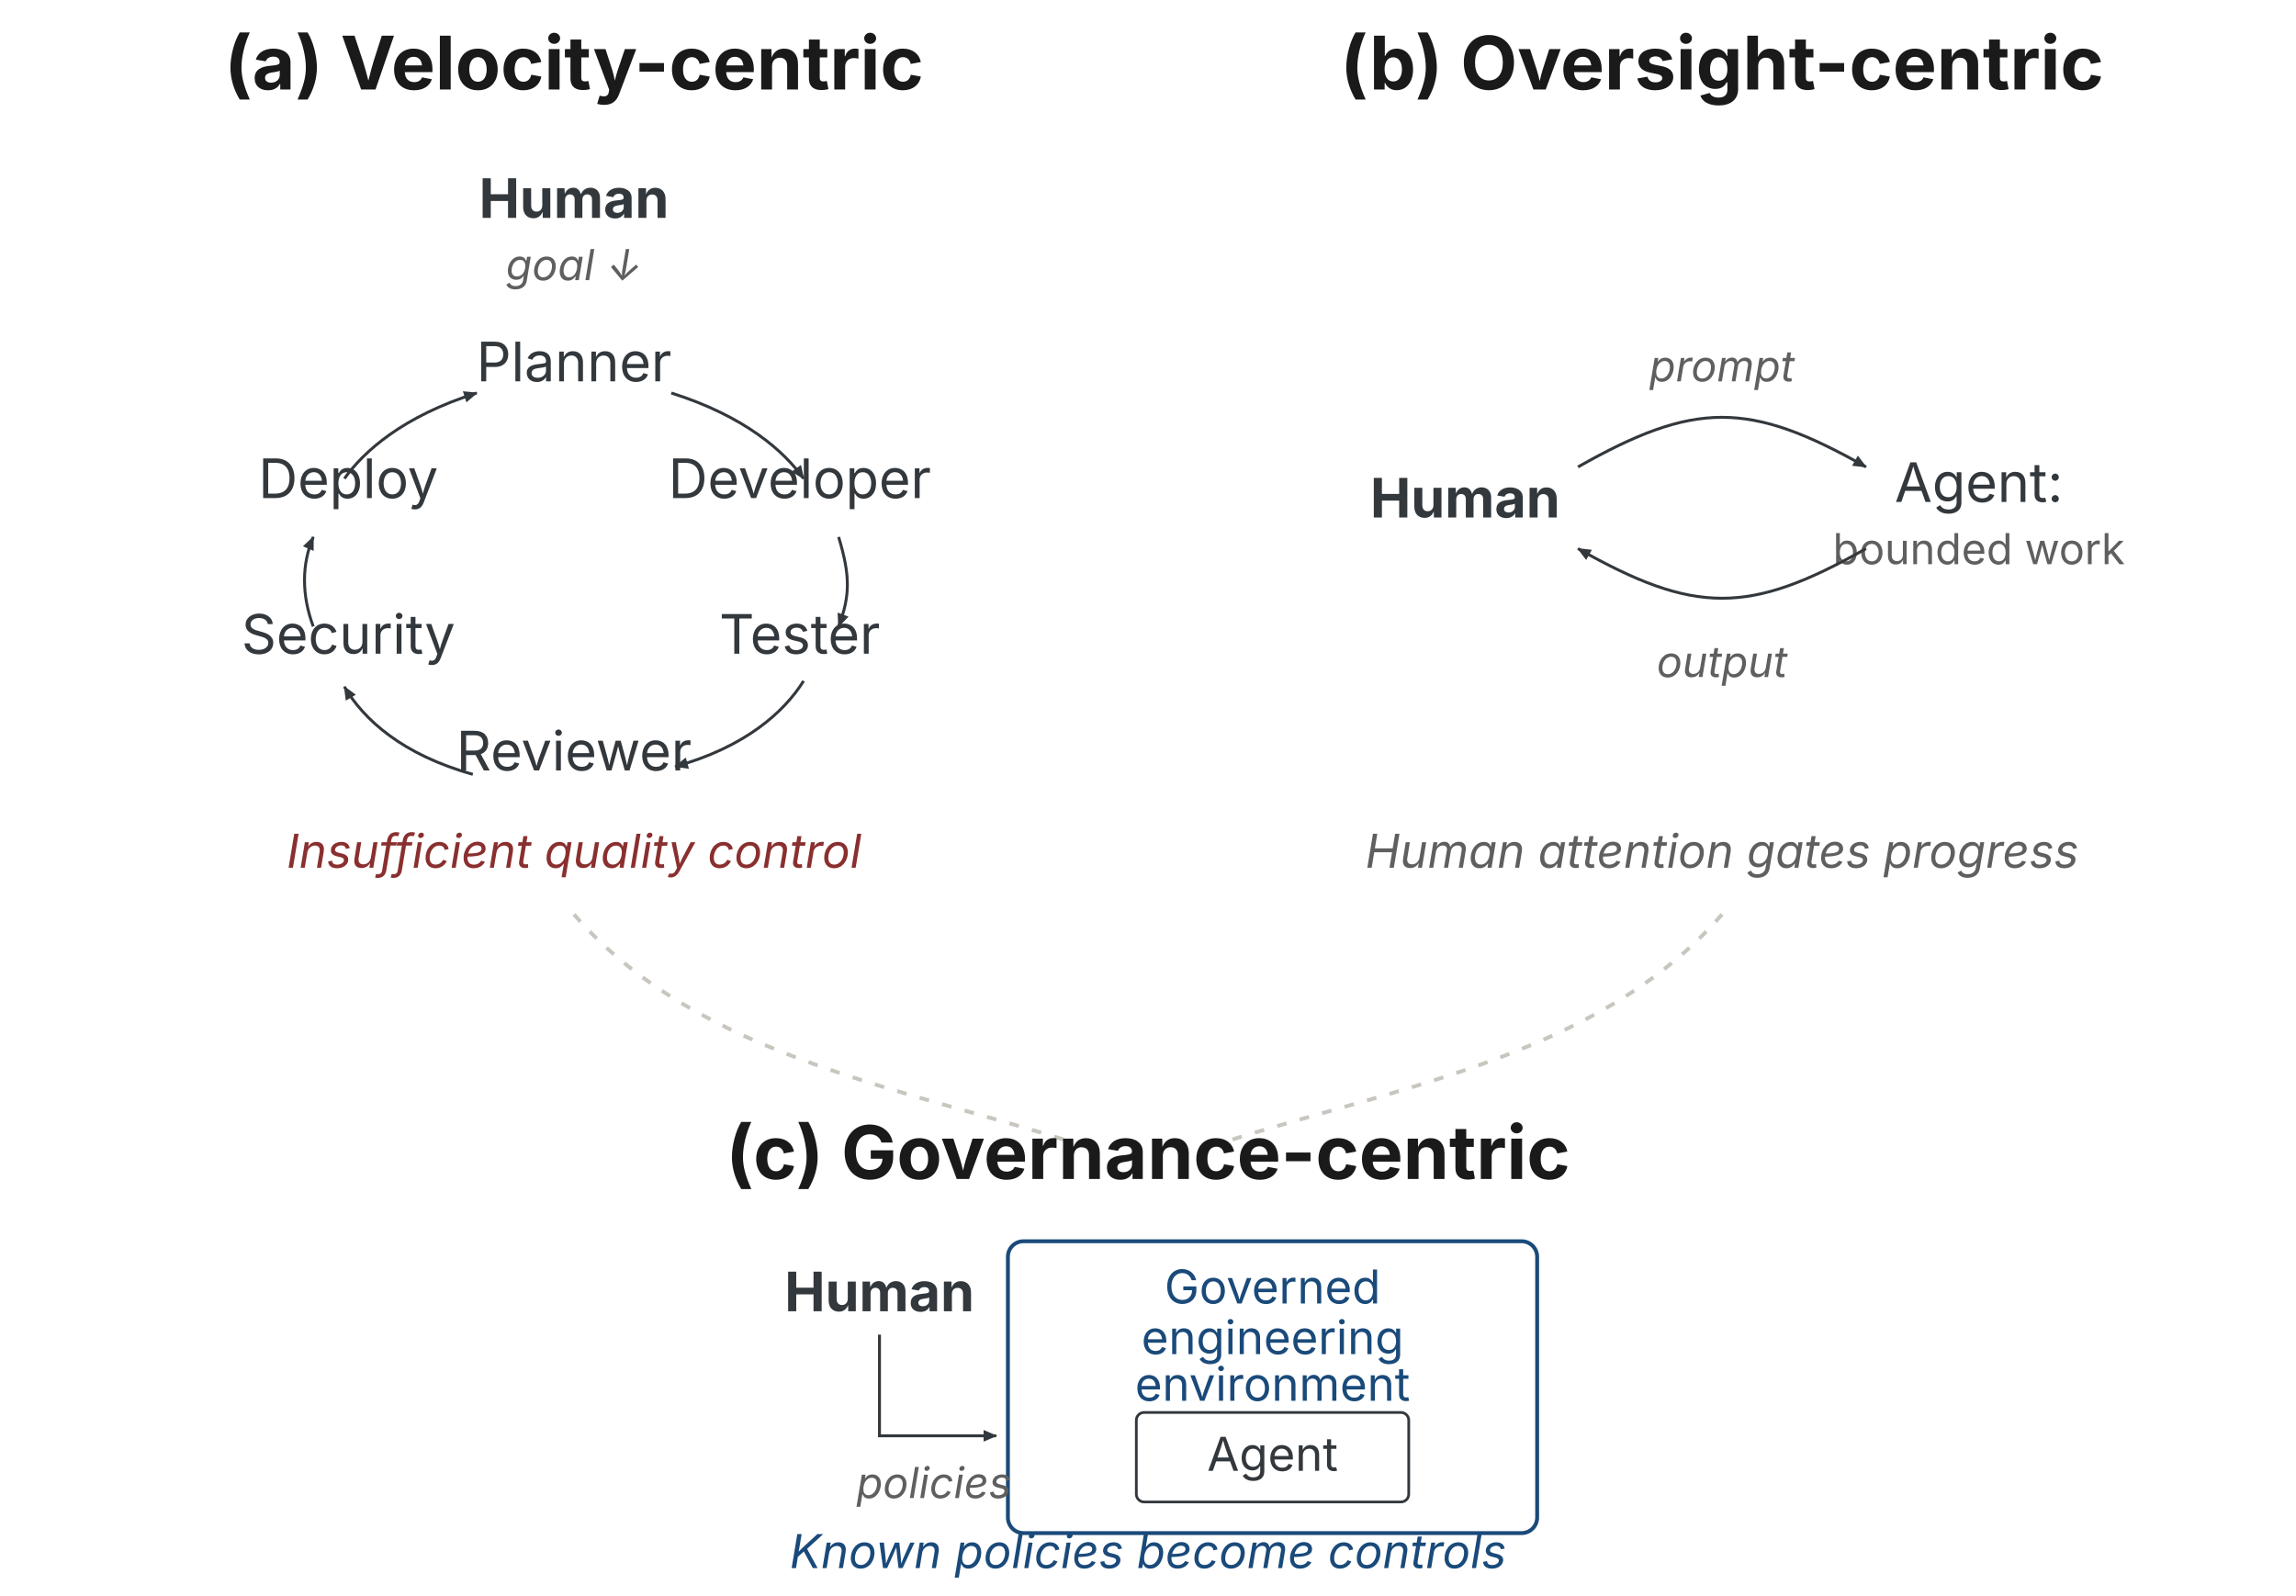
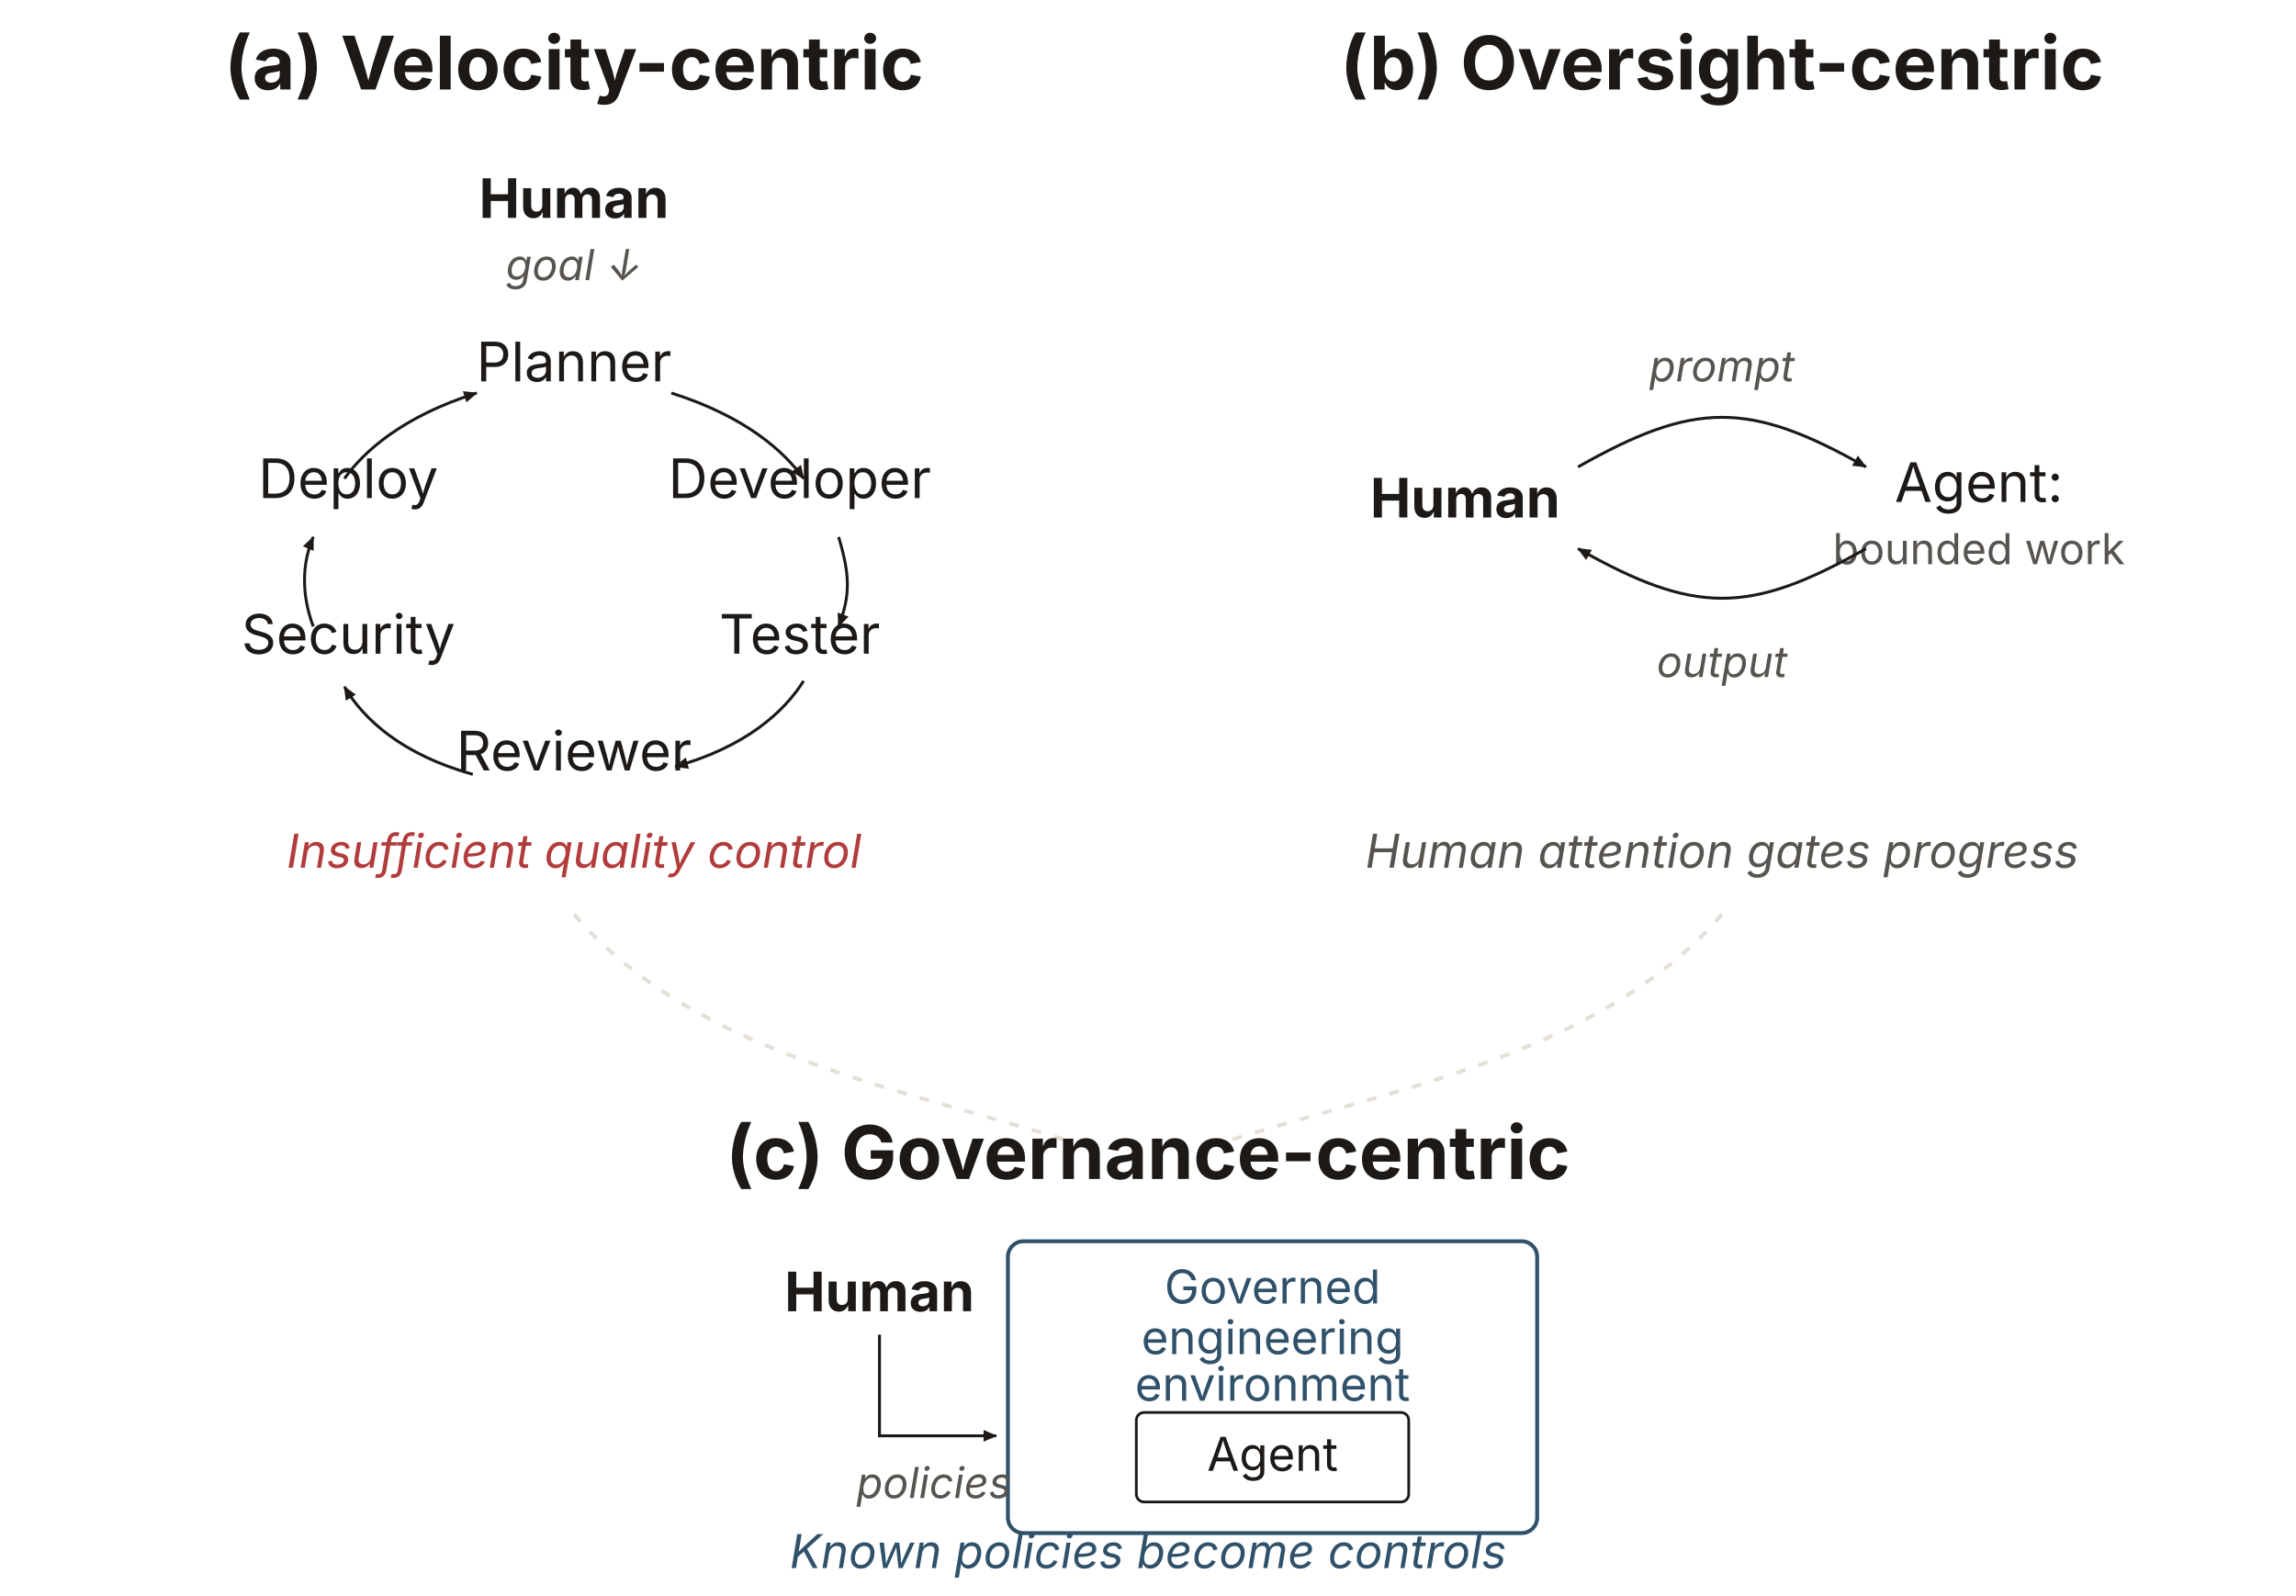
<svg xmlns="http://www.w3.org/2000/svg" viewBox="0 0 1180 820" width="1180" height="820" role="group" aria-labelledby="omTitle omDesc" font-family="'Source Sans 3', -apple-system, 'Segoe UI', sans-serif">
  <defs>
    <marker id="omArrow" markerWidth="8" markerHeight="8" refX="6.5" refY="3" orient="auto" markerUnits="userSpaceOnUse">
-       <path d="M0,0 L7,3 L0,6 Z" fill="#33383d" />
+       <path d="M0,0 L7,3 L0,6 Z" fill="#1c1917" />
    </marker>
  </defs>
-   <g fill="none" stroke="#c9c6bf" stroke-width="2" stroke-dasharray="5,7">
+   <g fill="none" stroke="#e4e0d8" stroke-width="2" stroke-dasharray="5,7">
    <path d="M295,470 C360,545 470,560 560,590" />
    <path d="M885,470 C820,545 710,560 620,590" />
  </g>
-   <text x="295" y="46" text-anchor="middle" font-size="38" font-weight="700" fill="#1a1a1a">(a) Velocity-centric</text>
-   <g font-size="28" fill="#33383d" text-anchor="middle">
+   <text x="295" y="46" text-anchor="middle" font-size="38" font-weight="700" fill="#1c1917">(a) Velocity-centric</text>
+   <g font-size="28" fill="#1c1917" text-anchor="middle">
    <text x="295" y="112" font-weight="700">Human</text>
-     <text x="295" y="144" font-size="22" font-style="italic" fill="#5f5f5f">goal ↓</text>
+     <text x="295" y="144" font-size="22" font-style="italic" fill="#57534e">goal ↓</text>
    <text x="295" y="196">Planner</text>
    <text x="411" y="256">Developer</text>
    <text x="411" y="336">Tester</text>
    <text x="295" y="396">Reviewer</text>
    <text x="179" y="336">Security</text>
    <text x="179" y="256">Deploy</text>
-     <g fill="none" stroke="#33383d" stroke-width="1.5" marker-end="url(#omArrow)">
+     <g fill="none" stroke="#1c1917" stroke-width="1.5" marker-end="url(#omArrow)">
      <path d="M345,202 C383,214 403,232 413,246" />
      <path d="M431,276 C437,296 437,306 431,322" />
      <path d="M413,350 C403,366 383,384 347,394" />
      <path d="M243,398 C207,388 187,370 177,353" />
      <path d="M161,322 C155,306 155,290 161,276" />
      <path d="M177,246 C187,232 207,214 245,202" />
    </g>
  </g>
-   <text x="295" y="446" text-anchor="middle" font-size="24" font-style="italic" fill="#8a2f2f">Insufficient quality control</text>
-   <text x="885" y="46" text-anchor="middle" font-size="38" font-weight="700" fill="#1a1a1a">(b) Oversight-centric</text>
-   <g font-size="28" fill="#33383d">
+   <text x="295" y="446" text-anchor="middle" font-size="24" font-style="italic" fill="#b23b3b">Insufficient quality control</text>
+   <text x="885" y="46" text-anchor="middle" font-size="38" font-weight="700" fill="#1c1917">(b) Oversight-centric</text>
+   <g font-size="28" fill="#1c1917">
    <text x="753" y="266" text-anchor="middle" font-weight="700">Human</text>
    <text x="1017" y="258" text-anchor="middle">Agent:</text>
-     <text x="1017" y="290" text-anchor="middle" font-size="22" fill="#5f5f5f">bounded work</text>
-     <g fill="none" stroke="#33383d" stroke-width="1.5" marker-end="url(#omArrow)">
+     <text x="1017" y="290" text-anchor="middle" font-size="22" fill="#57534e">bounded work</text>
+     <g fill="none" stroke="#1c1917" stroke-width="1.5" marker-end="url(#omArrow)">
      <path d="M811,240 C871,206 899,206 959,240" />
      <path d="M959,282 C899,316 871,316 811,282" />
    </g>
-     <text x="885" y="196" text-anchor="middle" font-size="22" font-style="italic" fill="#5f5f5f">prompt</text>
-     <text x="885" y="348" text-anchor="middle" font-size="22" font-style="italic" fill="#5f5f5f">output</text>
+     <text x="885" y="196" text-anchor="middle" font-size="22" font-style="italic" fill="#57534e">prompt</text>
+     <text x="885" y="348" text-anchor="middle" font-size="22" font-style="italic" fill="#57534e">output</text>
  </g>
-   <text x="885" y="446" text-anchor="middle" font-size="24" font-style="italic" fill="#5f5f5f">Human attention gates progress</text>
-   <text x="590" y="606" text-anchor="middle" font-size="38" font-weight="700" fill="#1a1a1a">(c) Governance-centric</text>
-   <g font-size="28" fill="#33383d">
+   <text x="885" y="446" text-anchor="middle" font-size="24" font-style="italic" fill="#57534e">Human attention gates progress</text>
+   <text x="590" y="606" text-anchor="middle" font-size="38" font-weight="700" fill="#1c1917">(c) Governance-centric</text>
+   <g font-size="28" fill="#1c1917">
    <text x="452" y="674" text-anchor="middle" font-weight="700">Human</text>
-     <rect x="518" y="638" width="272" height="150" rx="8" fill="none" stroke="#1a4a7a" stroke-width="2" />
-     <text x="654" y="670" text-anchor="middle" font-size="24" fill="#1a4a7a">Governed</text>
-     <text x="654" y="696" text-anchor="middle" font-size="24" fill="#1a4a7a">engineering</text>
-     <text x="654" y="720" text-anchor="middle" font-size="24" fill="#1a4a7a">environment</text>
-     <rect x="584" y="726" width="140" height="46" rx="4" fill="none" stroke="#33383d" stroke-width="1.4" />
+     <rect x="518" y="638" width="272" height="150" rx="8" fill="none" stroke="#2f5169" stroke-width="2" />
+     <text x="654" y="670" text-anchor="middle" font-size="24" fill="#2f5169">Governed</text>
+     <text x="654" y="696" text-anchor="middle" font-size="24" fill="#2f5169">engineering</text>
+     <text x="654" y="720" text-anchor="middle" font-size="24" fill="#2f5169">environment</text>
+     <rect x="584" y="726" width="140" height="46" rx="4" fill="none" stroke="#1c1917" stroke-width="1.4" />
    <text x="654" y="756" text-anchor="middle" font-size="24">Agent</text>
-     <g fill="none" stroke="#33383d" stroke-width="1.5" marker-end="url(#omArrow)">
+     <g fill="none" stroke="#1c1917" stroke-width="1.5" marker-end="url(#omArrow)">
      <path d="M452,686 L452,738 L512,738" />
    </g>
-     <text x="480" y="770" text-anchor="middle" font-size="22" font-style="italic" fill="#5f5f5f">policies</text>
+     <text x="480" y="770" text-anchor="middle" font-size="22" font-style="italic" fill="#57534e">policies</text>
  </g>
-   <text x="590" y="806" text-anchor="middle" font-size="24" font-style="italic" fill="#1a4a7a">Known policies become controls</text>
+   <text x="590" y="806" text-anchor="middle" font-size="24" font-style="italic" fill="#2f5169">Known policies become controls</text>
</svg>
